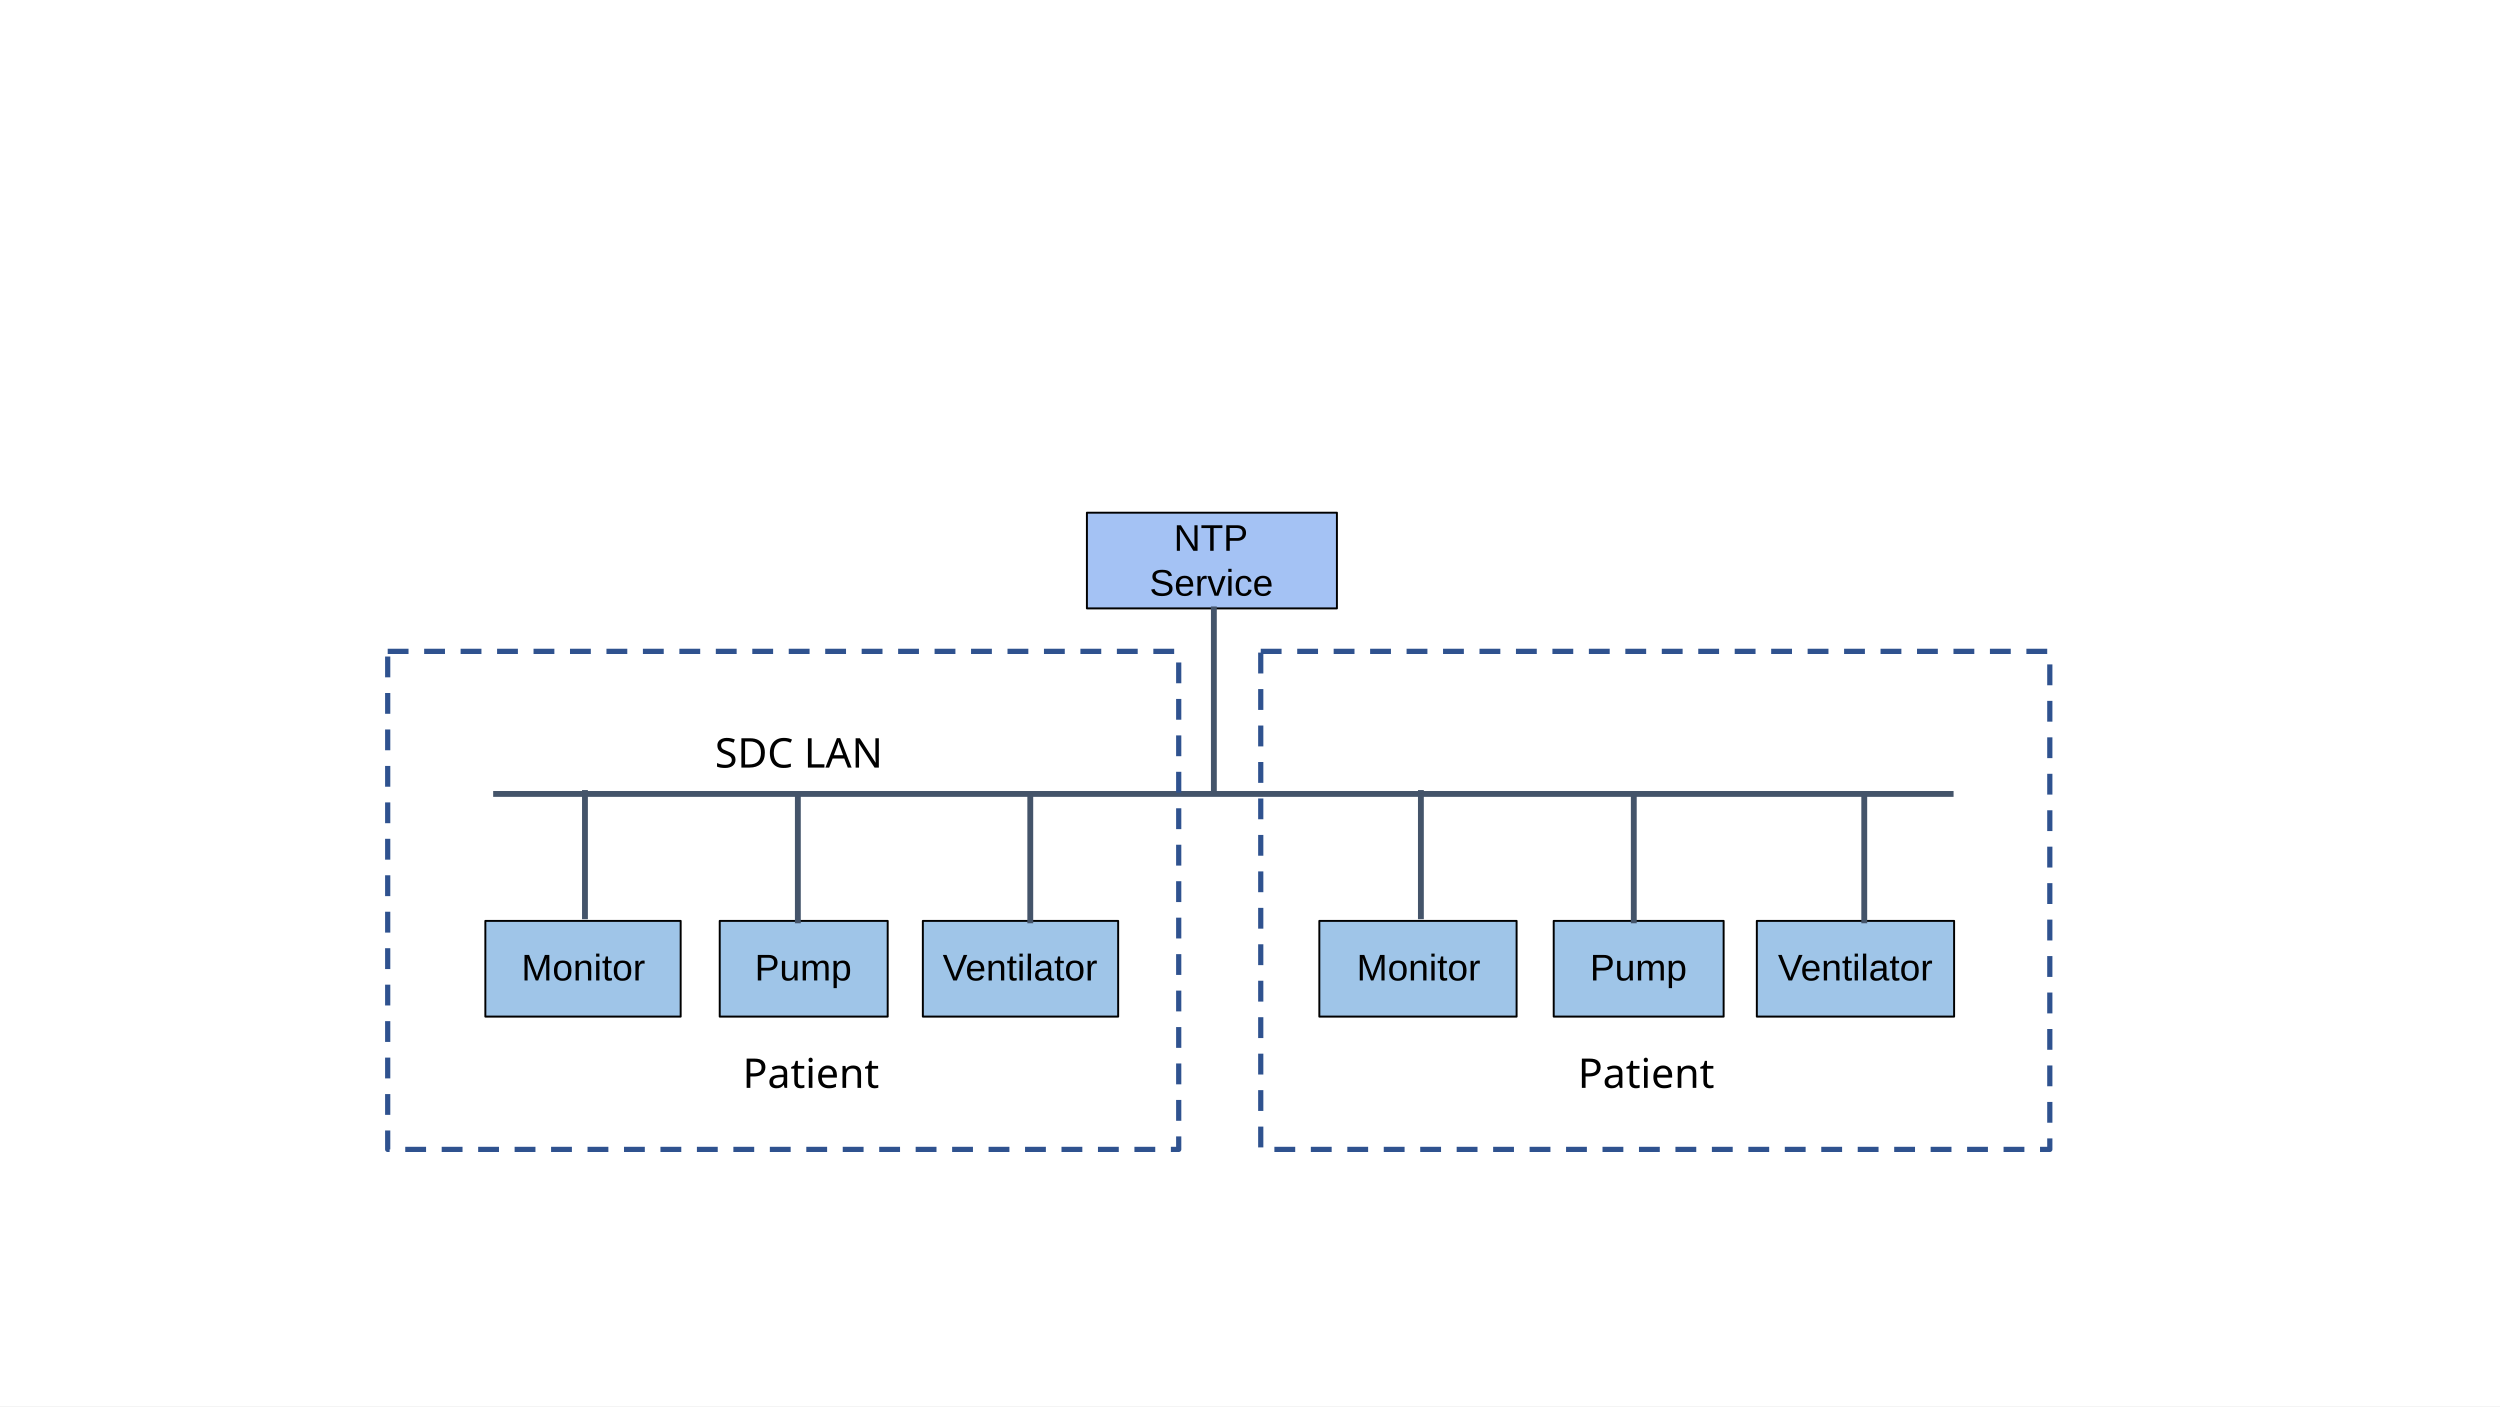
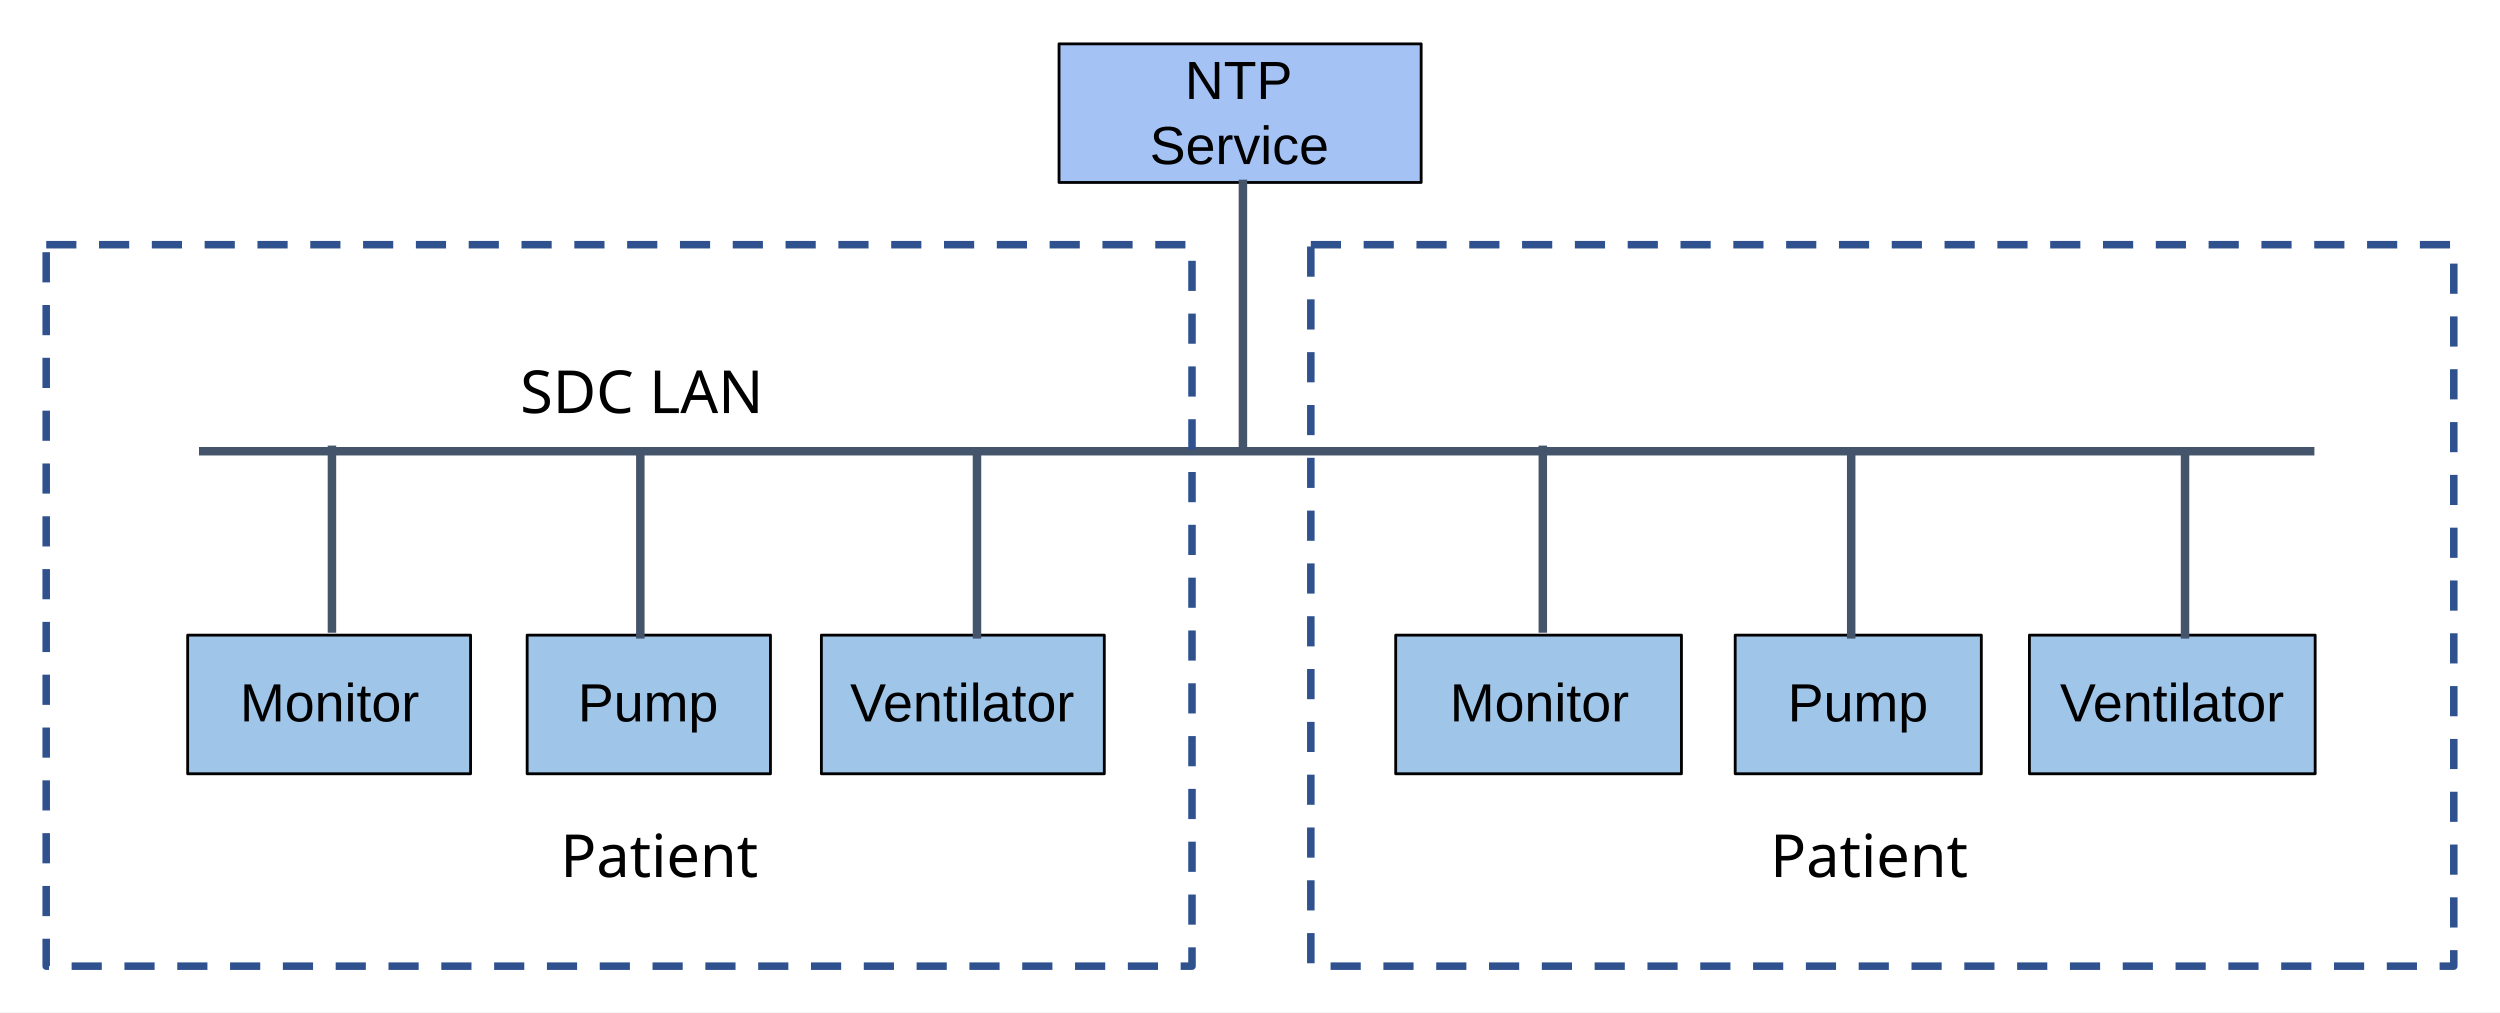
- <svg xmlns="http://www.w3.org/2000/svg" width="1280" height="720" overflow="hidden">
-   <defs>
+ <svg xmlns="http://www.w3.org/2000/svg" width="883.667" height="357.833" overflow="hidden" version="1.1" id="svg67">
+   <defs id="defs5">
    <clipPath id="clip0">
-       <rect x="0" y="0" width="1280" height="720" />
+       <rect x="0" y="0" width="1280" height="720" id="rect2" />
    </clipPath>
  </defs>
-   <g clip-path="url(#clip0)">
-     <rect x="0" y="0" width="1280" height="720" fill="#FFFFFF" />
-     <text font-family="Calibri,Calibri_MSFontService,sans-serif" font-weight="400" font-size="21" transform="translate(380.25 557)">Patient</text>
-     <rect x="556.5" y="262.5" width="128" height="49" stroke="#000000" stroke-linejoin="round" stroke-miterlimit="10" fill="#A4C2F4" />
-     <text font-family="Arial,Arial_MSFontService,sans-serif" font-weight="400" font-size="19" transform="translate(600.976 282)">NTP<tspan font-size="19" x="-12.42" y="23">Service</tspan>
+   <g clip-path="url(#clip0)" id="g65" transform="translate(-182.1667,-247)">
+     <rect style="fill:#ffffff" id="rect137" width="959.419" height="435.572" x="155.452" y="226.093" />
+     <text font-family="Calibri, Calibri_MSFontService, sans-serif" font-weight="400" font-size="21px" transform="translate(380.25,557)" id="text9">Patient</text>
+     <rect x="556.5" y="262.5" width="128" height="49" stroke="#000000" stroke-linejoin="round" stroke-miterlimit="10" fill="#a4c2f4" id="rect11" />
+     <text font-family="Arial, Arial_MSFontService, sans-serif" font-weight="400" font-size="19px" transform="translate(600.976,282)" id="text15">NTP<tspan font-size="19px" x="-12.42" y="23" id="tspan13">Service</tspan>
    </text>
-     <rect x="248.5" y="471.5" width="100" height="49" stroke="#000000" stroke-linejoin="round" stroke-miterlimit="10" fill="#9FC5E8" />
-     <text font-family="Arial,Arial_MSFontService,sans-serif" font-weight="400" font-size="19" transform="translate(266.992 502)">Monitor</text>
-     <rect x="368.5" y="471.5" width="86" height="49" stroke="#000000" stroke-linejoin="round" stroke-miterlimit="10" fill="#9FC5E8" />
-     <text font-family="Arial,Arial_MSFontService,sans-serif" font-weight="400" font-size="19" transform="translate(386.431 502)">Pump</text>
-     <rect x="472.5" y="471.5" width="100" height="49" stroke="#000000" stroke-linejoin="round" stroke-miterlimit="10" fill="#9FC5E8" />
-     <text font-family="Arial,Arial_MSFontService,sans-serif" font-weight="400" font-size="19" transform="translate(482.659 502)">Ventilator</text>
-     <path d="M252.5 406.5 1000.23 406.5" stroke="#44546A" stroke-width="3" stroke-linejoin="round" stroke-miterlimit="10" fill="none" fill-rule="evenodd" />
-     <path d="M299.5 470.642 299.5 404.5" stroke="#44546A" stroke-width="3" stroke-linejoin="round" stroke-miterlimit="10" fill="none" fill-rule="evenodd" />
-     <path d="M0 0 0 67.213" stroke="#44546A" stroke-width="3" stroke-linejoin="round" stroke-miterlimit="10" fill="none" fill-rule="evenodd" transform="matrix(1 0 0 -1 408.5 472.713)" />
-     <path d="M527.5 472.713 527.5 405.5" stroke="#44546A" stroke-width="3" stroke-linejoin="round" stroke-miterlimit="10" fill="none" fill-rule="evenodd" />
-     <text font-family="Calibri,Calibri_MSFontService,sans-serif" font-weight="400" font-size="21" transform="translate(366.031 393)">SDC LAN<tspan font-size="21" x="441.855" y="164">Patient</tspan>
+     <rect x="248.5" y="471.5" width="100" height="49" stroke="#000000" stroke-linejoin="round" stroke-miterlimit="10" fill="#9fc5e8" id="rect17" />
+     <text font-family="Arial, Arial_MSFontService, sans-serif" font-weight="400" font-size="19px" transform="translate(266.992,502)" id="text19">Monitor</text>
+     <rect x="368.5" y="471.5" width="86" height="49" stroke="#000000" stroke-linejoin="round" stroke-miterlimit="10" fill="#9fc5e8" id="rect21" />
+     <text font-family="Arial, Arial_MSFontService, sans-serif" font-weight="400" font-size="19px" transform="translate(386.431,502)" id="text23">Pump</text>
+     <rect x="472.5" y="471.5" width="100" height="49" stroke="#000000" stroke-linejoin="round" stroke-miterlimit="10" fill="#9fc5e8" id="rect25" />
+     <text font-family="Arial, Arial_MSFontService, sans-serif" font-weight="400" font-size="19px" transform="translate(482.659,502)" id="text27">Ventilator</text>
+     <path d="m 252.5,406.5 h 747.73" stroke="#44546a" stroke-width="3" stroke-linejoin="round" stroke-miterlimit="10" fill="none" fill-rule="evenodd" id="path29" />
+     <path d="M 299.5,470.642 V 404.5" stroke="#44546a" stroke-width="3" stroke-linejoin="round" stroke-miterlimit="10" fill="none" fill-rule="evenodd" id="path31" />
+     <path d="M 0,0 1.04987e-4,67.213" stroke="#44546a" stroke-width="3" stroke-linejoin="round" stroke-miterlimit="10" fill="none" fill-rule="evenodd" transform="matrix(1,0,0,-1,408.5,472.713)" id="path33" />
+     <path d="M 527.5,472.713 V 405.5" stroke="#44546a" stroke-width="3" stroke-linejoin="round" stroke-miterlimit="10" fill="none" fill-rule="evenodd" id="path35" />
+     <text font-family="Calibri, Calibri_MSFontService, sans-serif" font-weight="400" font-size="21px" transform="translate(366.031,393)" id="text39">SDC LAN<tspan font-size="21px" x="441.855" y="164" id="tspan37">Patient</tspan>
    </text>
-     <rect x="675.5" y="471.5" width="101" height="49" stroke="#000000" stroke-linejoin="round" stroke-miterlimit="10" fill="#9FC5E8" />
-     <text font-family="Arial,Arial_MSFontService,sans-serif" font-weight="400" font-size="19" transform="translate(694.629 502)">Monitor</text>
-     <rect x="795.5" y="471.5" width="87" height="49" stroke="#000000" stroke-linejoin="round" stroke-miterlimit="10" fill="#9FC5E8" />
-     <text font-family="Arial,Arial_MSFontService,sans-serif" font-weight="400" font-size="19" transform="translate(814.067 502)">Pump</text>
-     <rect x="899.5" y="471.5" width="101" height="49" stroke="#000000" stroke-linejoin="round" stroke-miterlimit="10" fill="#9FC5E8" />
-     <text font-family="Arial,Arial_MSFontService,sans-serif" font-weight="400" font-size="19" transform="translate(910.295 502)">Ventilator</text>
-     <path d="M727.5 470.642 727.5 404.5" stroke="#44546A" stroke-width="3" stroke-linejoin="round" stroke-miterlimit="10" fill="none" fill-rule="evenodd" />
-     <path d="M0 0 0 67.213" stroke="#44546A" stroke-width="3" stroke-linejoin="round" stroke-miterlimit="10" fill="none" fill-rule="evenodd" transform="matrix(1 0 0 -1 836.5 472.713)" />
-     <path d="M954.5 472.713 954.5 405.5" stroke="#44546A" stroke-width="3" stroke-linejoin="round" stroke-miterlimit="10" fill="none" fill-rule="evenodd" />
-     <path d="M0 0 0 96.9" stroke="#44546A" stroke-width="3" stroke-linejoin="round" stroke-miterlimit="10" fill="none" fill-rule="evenodd" transform="matrix(1 0 0 -1 621.5 407.4)" />
-     <rect x="198.5" y="333.5" width="405" height="255" stroke="#2F528F" stroke-width="2.667" stroke-linejoin="round" stroke-miterlimit="10" stroke-dasharray="10.667 8" fill="none" />
-     <rect x="645.5" y="333.5" width="404" height="255" stroke="#2F528F" stroke-width="2.667" stroke-linejoin="round" stroke-miterlimit="10" stroke-dasharray="10.667 8" fill="none" />
+     <rect x="675.5" y="471.5" width="101" height="49" stroke="#000000" stroke-linejoin="round" stroke-miterlimit="10" fill="#9fc5e8" id="rect41" />
+     <text font-family="Arial, Arial_MSFontService, sans-serif" font-weight="400" font-size="19px" transform="translate(694.629,502)" id="text43">Monitor</text>
+     <rect x="795.5" y="471.5" width="87" height="49" stroke="#000000" stroke-linejoin="round" stroke-miterlimit="10" fill="#9fc5e8" id="rect45" />
+     <text font-family="Arial, Arial_MSFontService, sans-serif" font-weight="400" font-size="19px" transform="translate(814.067,502)" id="text47">Pump</text>
+     <rect x="899.5" y="471.5" width="101" height="49" stroke="#000000" stroke-linejoin="round" stroke-miterlimit="10" fill="#9fc5e8" id="rect49" />
+     <text font-family="Arial, Arial_MSFontService, sans-serif" font-weight="400" font-size="19px" transform="translate(910.295,502)" id="text51">Ventilator</text>
+     <path d="M 727.5,470.642 V 404.5" stroke="#44546a" stroke-width="3" stroke-linejoin="round" stroke-miterlimit="10" fill="none" fill-rule="evenodd" id="path53" />
+     <path d="M 0,0 1.04987e-4,67.213" stroke="#44546a" stroke-width="3" stroke-linejoin="round" stroke-miterlimit="10" fill="none" fill-rule="evenodd" transform="matrix(1,0,0,-1,836.5,472.713)" id="path55" />
+     <path d="M 954.5,472.713 V 405.5" stroke="#44546a" stroke-width="3" stroke-linejoin="round" stroke-miterlimit="10" fill="none" fill-rule="evenodd" id="path57" />
+     <path d="M 0,0 1.04987e-4,96.9" stroke="#44546a" stroke-width="3" stroke-linejoin="round" stroke-miterlimit="10" fill="none" fill-rule="evenodd" transform="matrix(1,0,0,-1,621.5,407.4)" id="path59" />
+     <rect x="198.5" y="333.5" width="405" height="255" stroke="#2f528f" stroke-width="2.667" stroke-linejoin="round" stroke-miterlimit="10" stroke-dasharray="10.667, 8" fill="none" id="rect61" />
+     <rect x="645.5" y="333.5" width="404" height="255" stroke="#2f528f" stroke-width="2.667" stroke-linejoin="round" stroke-miterlimit="10" stroke-dasharray="10.667, 8" fill="none" id="rect63" />
  </g>
</svg>
